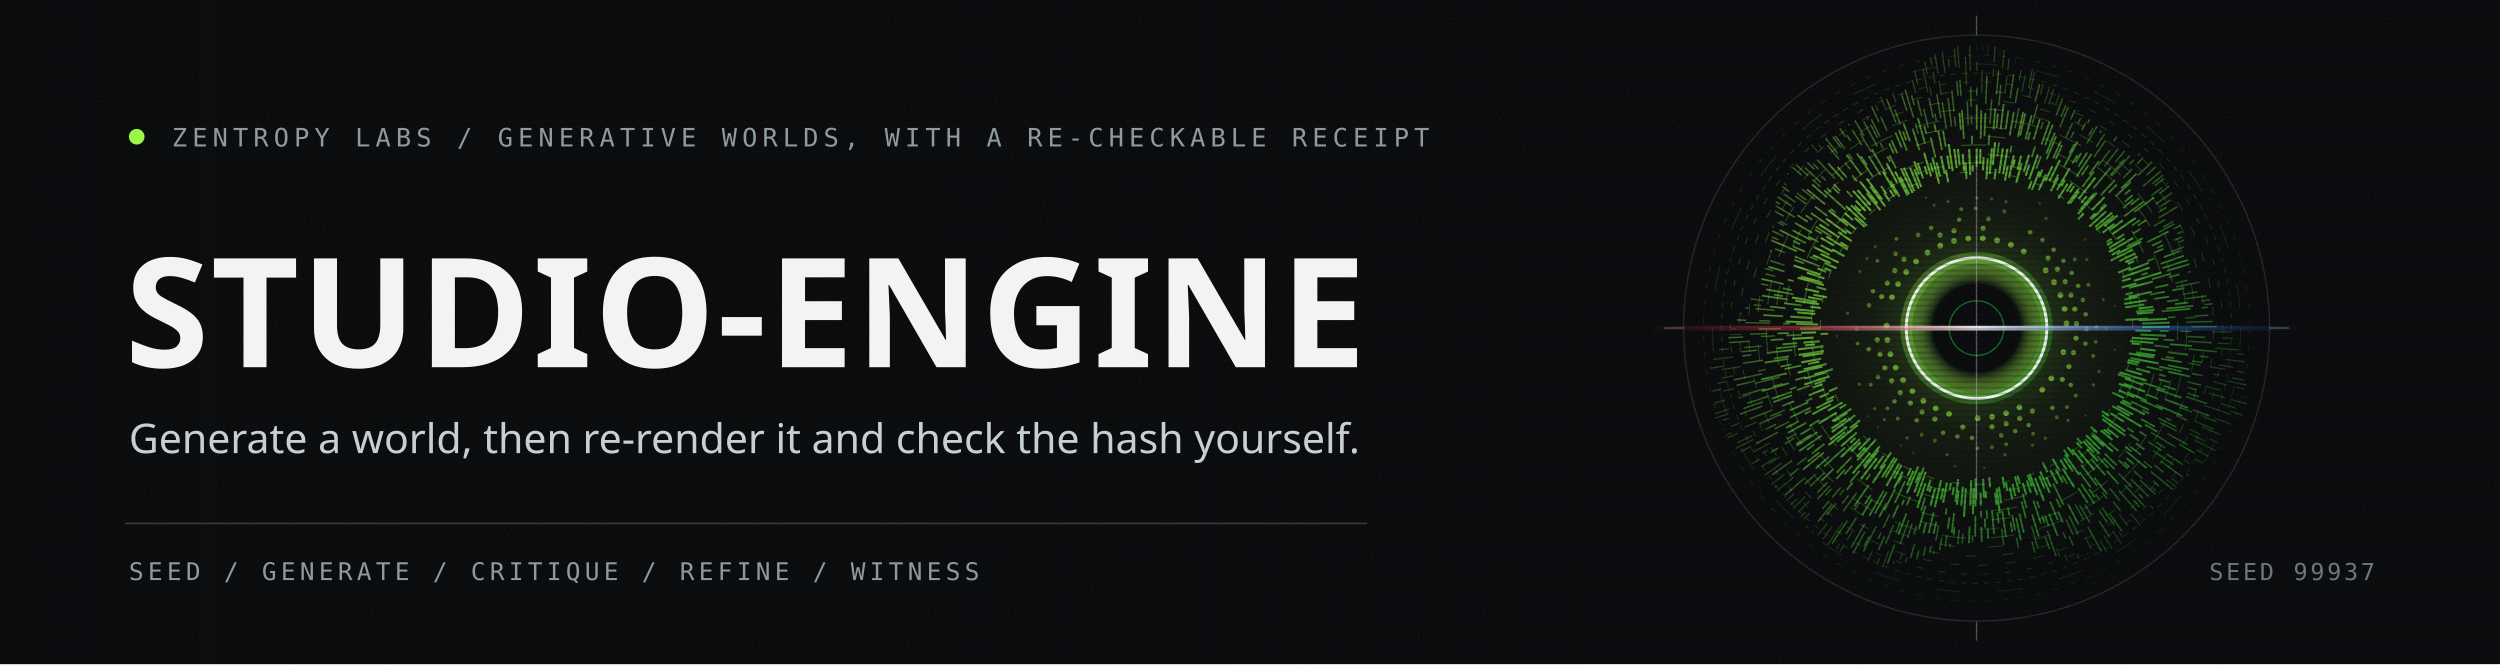
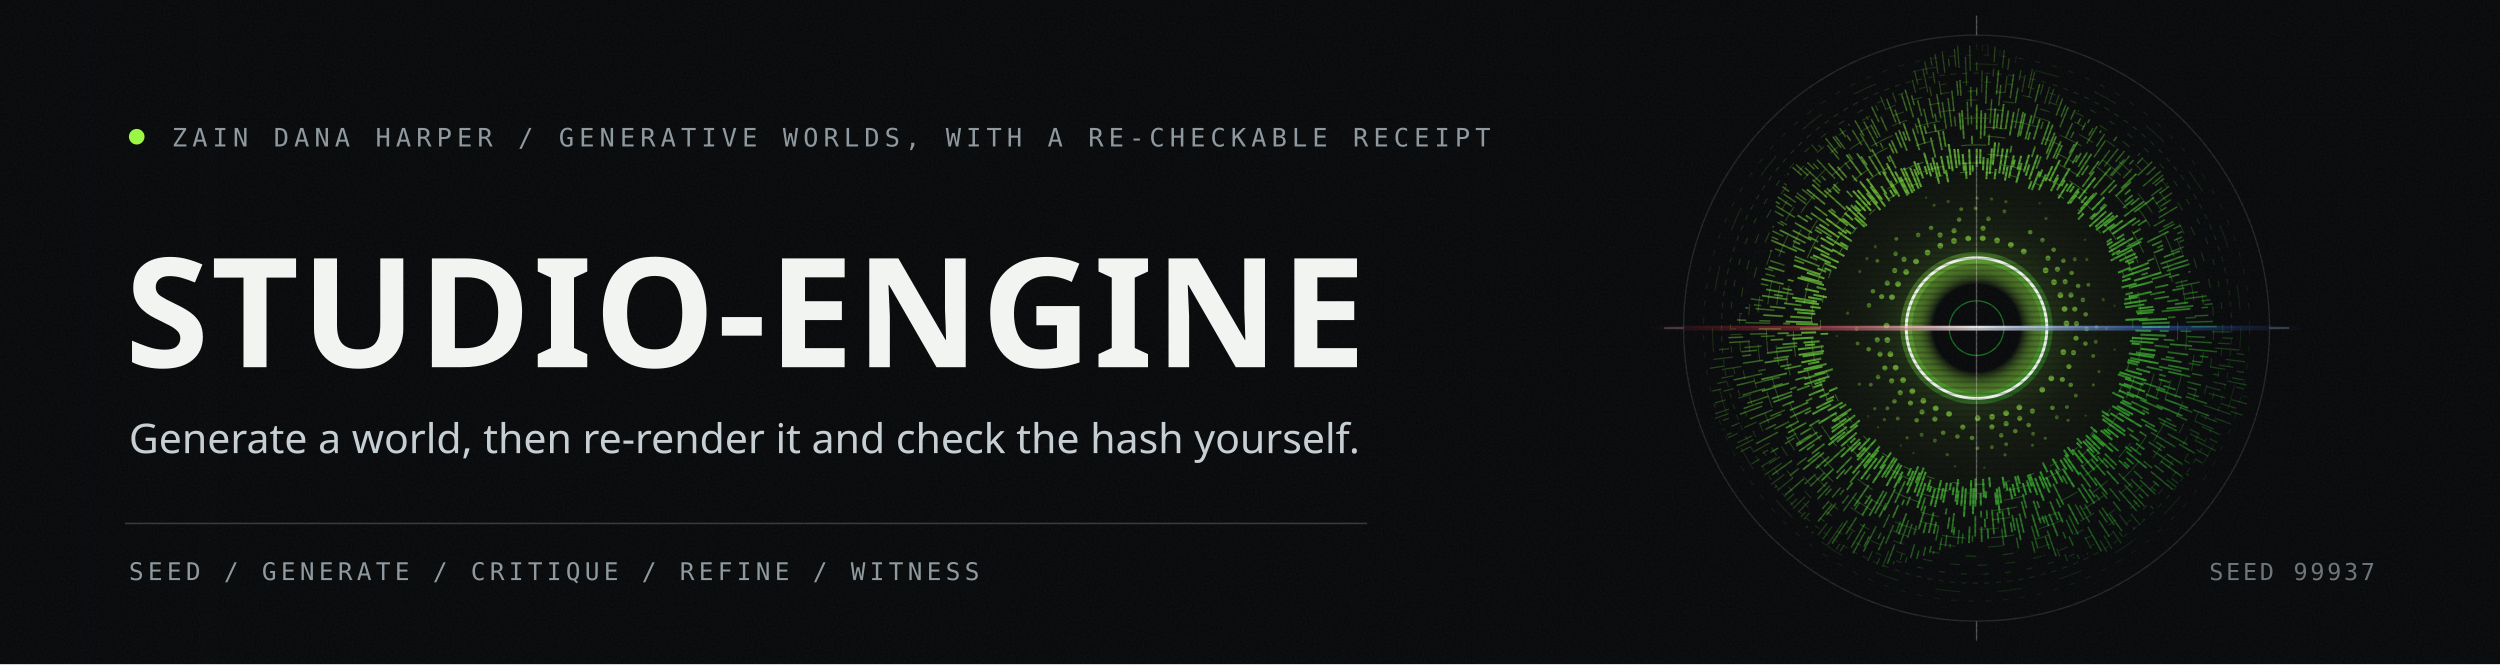
<svg xmlns="http://www.w3.org/2000/svg" viewBox="0 0 1280 340" width="1280" height="340" role="img" aria-label="studio-engine: Generate a world, then re-render it and check the hash yourself.">
  <defs>
    <radialGradient id="halo">
      <stop offset="0" stop-color="#9BF745" stop-opacity="0.34" />
      <stop offset="0.4" stop-color="#9BF745" stop-opacity="0.08" />
      <stop offset="1" stop-color="#07080A" stop-opacity="0" />
    </radialGradient>
    <radialGradient id="core">
      <stop offset="0" stop-color="#FFFFFF" />
      <stop offset="0.36" stop-color="#FFFFFF" stop-opacity="0.92" />
      <stop offset="0.74" stop-color="#9BF745" stop-opacity="0.6" />
      <stop offset="1" stop-color="#9BF745" stop-opacity="0" />
    </radialGradient>
    <radialGradient id="pupil">
      <stop offset="0" stop-color="#07080A" />
      <stop offset="0.62" stop-color="#07080A" />
      <stop offset="1" stop-color="#9BF745" stop-opacity="0.3" />
    </radialGradient>
    <linearGradient id="ray" x1="0" y1="0" x2="1" y2="1">
      <stop offset="0" stop-color="#9BF745" />
      <stop offset="1" stop-color="#22BF2F" />
    </linearGradient>
    <linearGradient id="flare" x1="0" y1="0" x2="1" y2="0">
      <stop offset="0" stop-color="#FF3B57" stop-opacity="0" />
      <stop offset="0.22" stop-color="#FF3B57" stop-opacity="0.42" />
      <stop offset="0.5" stop-color="#FFFFFF" stop-opacity="0.9" />
      <stop offset="0.78" stop-color="#3B7BFF" stop-opacity="0.42" />
      <stop offset="1" stop-color="#3B7BFF" stop-opacity="0" />
    </linearGradient>
    <linearGradient id="veil" x1="0" y1="0" x2="1" y2="0">
      <stop offset="0" stop-color="#07080A" stop-opacity="0.96" />
      <stop offset="0.4" stop-color="#07080A" stop-opacity="0.86" />
      <stop offset="0.64" stop-color="#07080A" stop-opacity="0" />
    </linearGradient>
    <pattern id="scan" width="4" height="3" patternUnits="userSpaceOnUse">
      <rect width="4" height="1" fill="#07080A" />
    </pattern>
    <filter id="grain" x="0" y="0" width="100%" height="100%">
      <feTurbulence type="fractalNoise" baseFrequency="0.9" numOctaves="3" seed="5366" result="n" />
      <feColorMatrix in="n" type="saturate" values="0" />
    </filter>
  </defs>
  <rect width="1280" height="340" fill="#07080A" />
  <g>
    <circle cx="1012" cy="168" r="80" fill="none" stroke="url(#ray)" stroke-width="0.55" stroke-dasharray="4.06 8.94" stroke-dashoffset="8.57" opacity="0.38" />
    <circle cx="1012" cy="168" r="84.6" fill="none" stroke="url(#ray)" stroke-width="0.55" stroke-dasharray="11.61 8.71" stroke-dashoffset="35.71" opacity="0.37" />
    <circle cx="1012" cy="168" r="89.2" fill="none" stroke="url(#ray)" stroke-width="0.55" stroke-dasharray="11.2 33.24" stroke-dashoffset="18.41" opacity="0.36" />
    <circle cx="1012" cy="168" r="93.8" fill="none" stroke="url(#ray)" stroke-width="0.55" stroke-dasharray="12.93 38.39" stroke-dashoffset="27.72" opacity="0.35" />
    <circle cx="1012" cy="168" r="98.4" fill="none" stroke="url(#ray)" stroke-width="0.55" stroke-dasharray="9.47 27.42" stroke-dashoffset="10.5" opacity="0.33" />
    <circle cx="1012" cy="168" r="103" fill="none" stroke="url(#ray)" stroke-width="0.55" stroke-dasharray="10.12 20.74" stroke-dashoffset="3.97" opacity="0.32" />
    <circle cx="1012" cy="168" r="107.6" fill="none" stroke="url(#ray)" stroke-width="0.55" stroke-dasharray="12.36 12.74" stroke-dashoffset="26.28" opacity="0.3" />
    <circle cx="1012" cy="168" r="112.2" fill="none" stroke="url(#ray)" stroke-width="0.55" stroke-dasharray="8.38 16.39" stroke-dashoffset="11.11" opacity="0.27" />
    <circle cx="1012" cy="168" r="116.8" fill="none" stroke="url(#ray)" stroke-width="0.55" stroke-dasharray="5.49 13.54" stroke-dashoffset="25.77" opacity="0.25" />
    <circle cx="1012" cy="168" r="121.4" fill="none" stroke="url(#ray)" stroke-width="0.55" stroke-dasharray="4.81 9.35" stroke-dashoffset="27.21" opacity="0.23" />
    <circle cx="1012" cy="168" r="126" fill="none" stroke="url(#ray)" stroke-width="0.55" stroke-dasharray="3.24 8.05" stroke-dashoffset="0.44" opacity="0.2" />
    <circle cx="1012" cy="168" r="130.6" fill="none" stroke="url(#ray)" stroke-width="0.55" stroke-dasharray="2.74 3.11" stroke-dashoffset="23.75" opacity="0.17" />
    <circle cx="1012" cy="168" r="135.2" fill="none" stroke="url(#ray)" stroke-width="0.55" stroke-dasharray="12.51 19.41" stroke-dashoffset="34.56" opacity="0.14" />
    <circle cx="1012" cy="168" r="139.8" fill="none" stroke="url(#ray)" stroke-width="0.55" stroke-dasharray="2.81 6.02" stroke-dashoffset="26.26" opacity="0.11" />
    <path d="M1149.92 189.01L1150.45 189.09M1148.03 202.6L1150.6 203.26M1143.28 219.18L1143.8 219.38M1135.82 229.24L1135.96 229.31M883.27 219.56L881.4 220.31M879.07 207L877.04 207.6M1012.11 25.3L1012.11 22.44M1015.07 26.15L1015.14 23.06M1017.72 28.31L1017.94 22.95M1023.91 28.37L1024.13 25.81M1031.89 31.92L1032.37 28.64" stroke="url(#ray)" stroke-width="0.5" opacity="0.13" />
    <path d="M1132.62 169.83L1141.9 169.97M1137.8 173.01L1143.24 173.23M1135.6 175.68L1141.58 176.05M1134.1 178.16L1146.65 179.2M1145.09 181.1L1148.83 181.47M1139.66 184.02L1149.49 185.25M1135.9 186.87L1143.36 188.01M1131.6 187.82L1139.47 189.12M1145.21 190.07L1148.94 190.69M1133.19 191.54L1136.2 192.13M1142.77 193.41L1148.58 194.53M1140.28 195.03L1150.35 197.15M1133.18 195.51L1139.75 197M1144.99 198.19L1149.02 199.1M1129.69 197.94L1136.94 199.78M1130.93 201.37L1139.34 203.73M1142.5 204.61L1150.43 206.84M1136.96 206.57L1144.93 209.03M1141.92 210.52L1148.07 212.54M1128.27 207.46L1142.2 212.19M1134.78 214.33L1142.22 217.14M1126.79 212.75L1135.18 216.02M1123.56 215.56L1133.48 219.79M1127.44 218.51L1136.77 222.59M1121.05 219.78L1126.14 222.19M1131.3 224.65L1135.28 226.53M1121.11 221.97L1128.73 225.74M1123.72 225.35L1134.41 230.83M1124.58 230.23L1130.69 233.61M1124.18 235.08L1127.48 237.06M1118.32 235.5L1121.14 237.29M1119.42 242.57L1120.63 243.41M1111.89 244.99L1115.28 247.6M1109.48 245.64L1113.96 249.21M1101.46 249.22L1103.85 251.4M1100.93 258.93L1102.44 260.49M1097.51 265.63L1097.9 266.09M1090.97 263.05L1095.85 268.93M1092.33 270.04L1093.06 270.95M1085.16 263.6L1089.28 268.99M1085.08 272.51L1086.52 274.58M1081.78 271.82L1086.07 278.2M1077.17 274.13L1081.36 280.95M1075.28 276.73L1078.63 282.48M1067.53 274.88L1070.62 280.84M1068.71 283.19L1068.97 283.72M1066.38 284.31L1066.5 284.56M1063.54 283.99L1064.54 286.24M1061.65 285.14L1061.85 285.63M1057.23 283.91L1058.54 287.26M1053.13 280.87L1054.65 285.03M1046.7 284.32L1046.81 284.67M976.42 285.2L975.51 288.2M973.91 283.59L972.92 286.61M969.79 287.35L969.24 288.94M967.15 281.92L963.87 290.24M962.36 285.65L960.88 289.16M958.65 282.17L956.31 287.18M948.29 272.26L945.77 276.38M944.25 278.86L942.14 282.32M941.89 278.51L940.18 281.2M943.56 267.58L935.74 278.94M938.01 269.61L933.26 276.13M935.44 267.96L930.8 274.02M928.3 272.27L927.75 272.95M925.5 269.41L924.84 270.2M926.45 262.69L923.6 265.84M924.29 262.27L921.92 264.82M926.36 256.47L920.66 262.35M924.2 254.38L918.17 260.32M920.23 255.28L916.69 258.64M918.57 252.77L914.65 256.33M918.17 244.47L909.96 251.16M909.69 248.82L908.58 249.7M913.6 242.89L906.9 248M912.32 237.1L903.49 243.22M911.31 233.87L905.62 237.59M909.23 234.19L901.9 238.92M900.89 235.1L896.87 237.52M905.29 230.44L902.33 232.17M906.08 226.8L897.59 231.51M896.22 228.66L891.03 231.38M897.79 224.99L888.66 229.55M897.03 223.13L889.59 226.7M889.71 221.88L884.76 224.06M899.5 216.09L893.11 218.82M886.46 221.66L884.11 222.67M890.73 216.57L886.37 218.32M885.16 214.15L882.18 215.24M884.97 211.83L878.18 214.17M885.28 209.48L878.16 211.81M896.72 201.82L889.96 203.81M883.56 204.73L878.12 206.29M887.54 198.99L882.39 200.27M881.25 199.17L876.74 200.25M884.1 195.29L879.3 196.31M887.61 192.38L881.38 193.6M891.62 187.61L881.57 189.25M883.08 187.41L875.46 188.55M887.36 182.8L877.2 184.01M885.24 178.58L880.13 179.01M891.67 171.21L885.86 171.36M888.84 168.41L886.37 168.42M891.92 160.65L890.42 160.56M914.78 94.9L913.38 93.85M913.83 89.83L913.66 89.7M915.81 89.33L915.13 88.78M930.42 77.37L927.48 74.11M932.76 76.1L931.17 74.25M947.06 64.44L946.33 63.28M956.53 61.36L955.56 59.5M961.56 56.77L960.24 53.86M965.68 56.36L962.85 49.54M970.77 52.4L969.01 47.45M980.8 47.46L979.11 40.92M981.94 43.22L980.21 36.07M987.01 47.16L984.57 35.36M988.92 49.17L988.02 44.55M986.75 38.01L985.48 31.47M990.71 42.79L989.71 36.86M989.16 33.67L988.42 29.31M993.9 48.66L992.82 41.55M992.24 37.73L990.73 27.78M995.78 37.37L994.42 26.47M998.06 34.15L997.65 30.16M1001.35 34.22L1000.61 25.01M1003.04 34.66L1002.29 23.51M1006.88 43.72L1006.28 29.1M1008.79 36.34L1008.47 23.39M1012.1 36.28L1012.1 31.84M1014.61 47.36L1014.86 36.02M1020.49 39.16L1020.76 35.11M1020.98 31.73L1021.5 23.82M1025.27 34.75L1026.18 25.55M1026.53 47.72L1027.6 38.84M1027.98 35.72L1028.7 29.74M1033.86 41.06L1034.75 35.89M1035.23 47.23L1036.91 38.49M1038.58 44.74L1040.58 35.44M1038.76 49.87L1041.77 36.61M1044.67 48.36L1046.1 43.14M1046.81 53L1049.41 44.41M1048.97 53.42L1051.54 45.46M1052.7 52.93L1054.34 48.3M1063.87 57.18L1064.21 56.45M1094.47 79.74L1095.7 78.42M1109.42 94.23L1109.94 93.84M1113.94 103.12L1114.03 103.07M1137.26 161.87L1137.39 161.86" stroke="url(#ray)" stroke-width="0.64" opacity="0.27" />
    <path d="M1121.96 167.29L1134.97 167.21M1116.35 169.58L1121.95 169.67M1119.65 172.29L1129.03 172.66M1120.3 174.73L1132.43 175.48M1120.55 178.68L1135.11 180.12M1126.28 182.34L1130.62 182.88M1122.43 184.82L1127.45 185.59M1120.54 185.99L1126.69 187M1122.22 191.22L1127.81 192.4M1119.89 195.45L1126.91 197.23M1119.97 198.29L1124.38 199.53M1119.93 201.31L1125.79 203.12M1119.08 203.05L1130.05 206.64M1122.86 209.83L1131.21 212.98M1115.88 208.5L1122.45 211.06M1114.24 212.73L1119.83 215.18M1108.96 214.04L1111.72 215.35M1105 214L1114.24 218.57M1105.84 216.17L1114.48 220.6M1109.8 222.06L1120.01 227.7M1115.71 227.45L1123.65 232.01M1101.34 221.43L1113.8 228.88M1103.92 226.36L1108.57 229.31M1100 226.23L1106.8 230.73M1109.41 232.46L1117.55 237.85M1102.39 230.75L1112.86 238.02M1106.29 236.14L1117.27 244.07M1103.11 238.23L1107.75 241.8M1097.66 236.23L1101.86 239.58M1101.23 241.42L1112.36 250.58M1102.27 246.19L1105.46 248.95M1092.61 241.19L1096.85 245.04M1095.7 245.76L1103.57 253.08M1091.09 245.37L1100.1 254.19M1084.72 242.36L1091.87 249.68M1095.07 252.94L1097.23 255.16M1087.8 248.38L1097.98 259.17M1092.27 256.02L1095.52 259.58M1084.89 251.23L1094.05 261.69M1080.13 250.01L1085.41 256.36M1081.93 256.82L1085.81 261.74M1076.22 251.92L1078.83 255.33M1072.93 253.06L1075.14 256.14M1080.26 263.29L1086.41 271.87M1076.23 259.85L1082.44 268.74M1074.65 261.22L1078.99 267.66M1074.7 266.57L1079.97 274.86M1067.4 258.21L1070.51 263.28M1064.77 258.66L1069.93 267.54M1062.47 258.2L1066.76 265.86M1068.97 269.81L1075.94 282.26M1059.23 263.93L1064.08 273.79M1057.88 266.13L1061.36 273.57M1059.39 274.64L1061.53 279.46M1056.24 272.38L1057.66 275.74M1048.21 271.71L1052.77 284.8M1047.21 274.84L1049.29 281.16M1040.18 269.33L1043.37 280.79M1040.34 277.18L1041.84 282.97M1032.43 275.3L1033.46 280.73M1024.86 270.64L1025.92 279.15M1009.93 274.16L1009.87 277.43M1004.97 273.1L1004.64 278.17M1003.08 271.25L1002.44 278.67M998.57 278.48L998.34 280.34M996.82 273.81L995.95 279.86M994.17 275.38L993.12 281.69M992.55 269.47L991.14 276.8M990.12 282.13L989.84 283.61M988.75 279.52L988.02 283.05M985.88 280.01L984.81 284.57M982.48 281.89L981.35 286.25M980.21 278.65L978.17 285.76M981.3 269.15L979.85 273.92M979 268.16L976.63 275.34M977.23 266.33L972.94 278.47M970.05 278.84L966.32 288.7M972.99 267.08L970.92 272.34M969.44 268.86L965.46 278.31M964.84 274.68L961.74 281.7M967.47 263.3L964.25 270.2M963.06 272.74L961.57 275.92M960.62 269.48L954.06 282.43M957.05 274.65L954.31 279.96M954.81 272.3L948.76 283.33M954.78 268.18L947.85 280.31M950.56 264.85L945.1 273.45M952.08 257.28L949.73 260.78M945.85 266.57L937.99 278.28M950.65 252.25L943.75 261.72M946.46 253.58L943.22 257.8M939.96 257.75L935.15 263.74M944.15 250.74L941.96 253.41M937.99 258.25L930.8 267.02M942.39 249.61L938.06 254.69M936.43 256.61L933.04 260.58M937.7 250.24L934.64 253.62M936.86 248.76L930.46 255.64M935.63 246.89L930.42 252.27M934.14 242.05L926.77 249.06M929.54 242.81L924.03 247.81M923.5 245.18L913.91 253.54M921 239.89L916.4 243.52M925.05 234.18L920.07 237.97M917.55 235.78L907.26 243.17M918.69 224.34L913.88 227.25M910.43 229.33L906.65 231.62M919.75 221.98L915.04 224.74M910.34 221.26L899.17 227.11M916.04 215.88L908.41 219.69M909.28 217.26L903.94 219.82M912.05 212.04L900.98 216.92M913.88 209.94L906.28 213.19M907.47 209.87L895.93 214.49M902.26 207.93L890.8 212.1M902.61 205.74L892.7 209.16M905.48 202.87L894.64 206.42M912.81 196.37L907.44 197.9M903.69 198.98L892.21 202.26M911.33 193.06L898.58 196.24M898.43 195.08L889.14 197.3M902.19 191.43L887.65 194.53M904.04 189.16L900.23 189.9M902.75 184.45L892.34 186.01M896.55 181.71L892.03 182.25M899.56 179.33L891.56 180.13M901.94 177.19L893.16 177.92M895.93 174.73L885.33 175.35M908.77 171.96L901.56 172.23M892.47 172.58L884.94 172.87M904.79 170.86L895.94 171.09M906.42 165.49L893.48 165.18M906.41 164.39L900.68 164.2M894.07 163.97L889.32 163.81M908.53 158.88L898.85 158.03M895.12 157.7L893.61 157.57M901.69 156.49L897.98 156.1M902.82 153.88L896.39 153.05M905.41 146.09L901.52 145.29M908.9 141.54L904.05 140.29M907.84 138.63L903.73 137.47M913.63 135.85L906.32 133.46M906.21 131.74L905.92 131.64M906.88 128.57L906.28 128.34M913.96 129.41L908.78 127.37M910.43 122.74L907.16 121.28M913.14 120.95L907.5 118.26M908.14 116.24L907.55 115.94M913.34 115.5L910.13 113.8M914.89 115.12L911.58 113.32M913.23 110.74L908.73 108.12M919.05 111.31L909.25 105.34M911.25 104.51L909.17 103.2M917.58 105.71L910.19 100.84M919.38 103.58L913.19 99.28M924.66 104.36L919.18 100.36M916.03 98.07L912.56 95.55M924.95 102.55L919.93 98.77M929.27 102.13L922.68 96.88M922.46 89.75L917.8 85.67M931.98 95.57L927.97 91.94M925.78 89.95L919.51 84.28M932.39 93.57L924.14 85.86M934.74 92.34L932.52 90.16M928.91 86.63L925.36 83.16M931.09 86.57L928.4 83.86M939.55 91.49L930.27 81.69M941.7 81.7L935.7 74.35M947.33 86.65L944.62 83.24M941.02 78.71L934.7 70.76M942.7 75.67L938.39 69.94M948.66 81.8L946.42 78.76M944.62 76.31L939.66 69.56M944.98 70.12L941.94 65.68M947.52 72.13L945.51 69.13M953.21 74.26L948.39 66.58M958.06 77.83L952.37 68.32M954.43 69.74L949.72 61.7M961.23 75.04L954.25 62.28M964.17 76.05L962.66 73.15M961.36 70.65L957.84 63.88M962.61 70.02L958.08 61.02M962.01 62.44L958.26 54.52M966.16 66.92L962.91 59.74M970.7 62.71L965.97 50.65M973 63.75L970.16 56.15M976.35 56.83L973.52 48M982.18 68.43L980.63 63.26M979.7 60.16L975.43 45.88M980.11 53.86L978.7 48.8M983.91 59.45L981.8 51.31M987.26 65.31L984.94 55.68M989.79 60.58L987.65 50.25M991.39 61.92L990.68 58.23M993.74 60.56L991.61 48.06M996.52 65.91L994.45 52.31M999.19 64.86L997.37 50.19M1001.24 64.65L1000.72 59.64M1000.45 57.06L999.33 46.32M1002.53 49.03L1001.92 41.45M1004.02 49.15L1003.47 40.96M1007.72 64.16L1007.23 52.14M1009.45 63.7L1009.34 59.11M1009.24 54.86L1008.99 44.49M1012.09 49L1012.09 44.82M1016.71 53.08L1017.3 38.72M1018.9 63.3L1019.73 50.77M1022.2 48.5L1023.27 35.9M1023.35 54.05L1024.4 43.5M1029.21 50.25L1031.01 37.93M1031.85 52.77L1033.21 44.87M1031.68 65.68L1033.65 55.43M1041.94 52.25L1044.33 43.01M1040.56 63.42L1043.31 53.35M1044.91 65.99L1046.06 62.43M1052.79 59.1L1056.02 50.46M1055.26 59.87L1057.68 53.83M1054.67 65.14L1059.01 54.67M1060.18 61.16L1062.4 56.25M1057.64 70.49L1061.16 62.97M1060.27 70.59L1061.82 67.45M1063.83 63.39L1065.31 60.42M1065.92 66.69L1067.95 62.87M1068.89 62.97L1069.93 61.05M1069.42 69.41L1071.62 65.64M1068.44 73.46L1073.68 64.69M1075.01 68.07L1075.83 66.77M1073.3 75.06L1077.56 68.61M1072.14 80.46L1078.02 71.91M1082.2 72.2L1083.79 70.03M1074.25 84.91L1080.21 76.96M1077.43 85.13L1084.5 76.18M1083.17 82.8L1087.73 77.34M1080.31 89.89L1087.56 81.61M1081.07 90.24L1090.43 79.71M1090.25 84.25L1092.41 81.94M1087.1 91.13L1091.62 86.5M1094.27 83.78L1097.25 80.74M1094.47 89.85L1101.88 82.82M1099.06 89.59L1103.68 85.43M1097.26 95.33L1106.37 87.57M1102.05 94.14L1107.52 89.66M1103.36 95.05L1107.97 91.36M1101.5 100.23L1107 96.06M1105.62 99.04L1110.64 95.35M1103.76 104.44L1112.03 98.71M1106.1 105.8L1111.41 102.29M1105.23 108.67L1109.22 106.13M1105.17 111.64L1114.81 105.81M1102.72 115.79L1108.48 112.47M1107.57 116.24L1112.67 113.48M1105.31 118.89L1113.38 114.64M1112.75 117.28L1116.48 115.4M1114.78 119.68L1117.22 118.54M1113.03 123.14L1117.22 121.29M1115.78 123.93L1118.28 122.86M1111.49 128.96L1118.07 126.38M1121.1 137.49L1121.25 137.45M1120.4 139.33L1121.72 138.98M1113.77 144.97L1119.97 143.57M1114.09 146.92L1126.3 144.4M1117.7 150.68L1125.21 149.45M1118.92 153.01L1129.82 151.48M1127.21 154.06L1131.71 153.52M1128.81 155.97L1132.94 155.54M1127.23 157.59L1130.5 157.3M1123.67 161.81L1130.64 161.42M1118.88 162.77L1124.38 162.5M1119.34 164.99L1133.01 164.6" stroke="url(#ray)" stroke-width="0.78" opacity="0.41" />
    <path d="M1105.78 169.42L1110.37 169.49M1107.76 173.95L1113.22 174.29M1111.05 176.24L1122.3 177.17M1103.17 176.97L1110.53 177.7M1109.84 180.28L1120.34 181.59M1108.94 182.77L1113.17 183.41M1106.42 183.65L1116.98 185.39M1110 187.04L1120.91 189.16M1105.45 187.69L1116.91 190.11M1099.05 187.76L1107.24 189.62M1110.14 190.28L1121.43 192.84M1105.53 191.79L1108.88 192.64M1105.26 194.16L1110.92 195.75M1107.73 197.55L1113.93 199.46M1097.43 195.96L1108.71 199.65M1103.83 199.17L1116.94 203.62M1108.4 204.38L1120.25 208.85M1098.62 201.77L1105.16 204.32M1104.13 207.28L1117.41 212.94M1095.82 204.68L1107.2 209.65M1091.21 205.61L1100.14 209.85M1097.02 210.05L1100.35 211.7M1096.28 214.59L1103.33 218.48M1098.29 217.47L1104.5 221.03M1095.48 221L1098.77 223.09M1089.16 219.06L1092.33 221.16M1090.28 222.34L1095.21 225.76M1093.57 226.95L1097.98 230.14M1090.64 228.62L1096.26 232.94M1087.99 228.53L1091.48 231.3M1088.72 231.13L1099.06 239.64M1079.85 226.77L1084.68 230.95M1088.68 234.41L1092.47 237.7M1087.57 236.62L1090.25 239.04M1084.84 235.67L1089.42 239.92M1077.66 232.24L1083.75 238.2M1076.91 234.38L1082.72 240.31M1073.94 233.68L1079.45 239.52M1078.68 241.11L1084.71 247.73M1070.92 235.27L1077.99 243.36M1072.32 244.61L1078.99 253.09M1065.56 238L1073.73 248.68M1064.73 241.62L1070.49 249.64M1069.63 250.41L1072.58 254.63M1065.67 247.85L1072.36 257.8M1063.99 249.74L1068.92 257.48M1055.85 243.35L1058.4 247.73M1058.8 258.08L1064.18 268.45M1051.21 247.64L1056.58 258.55M1052.81 255.29L1054.93 259.83M1053.75 261.95L1056.22 267.52M1049.63 256.79L1053.65 266.28M1049.09 263.04L1053.56 274.49M1046.97 263.95L1048.92 269.3M1042.93 256.61L1044.12 260M1045.54 264.07L1046.9 267.97M1041.11 256.35L1044.95 268.01M1040.45 263.38L1043.85 274.75M1035.58 252.78L1037.62 260.13M1035.03 256.73L1037.28 265.39M1033.92 262.94L1036.19 272.78M1032.28 265.13L1034.67 276.59M1030.22 263.69L1031.71 271.53M1028.07 259.84L1028.78 263.89M1029.37 267.28L1030.28 272.47M1025.13 261.38L1027.04 274.96M1022.67 262.38L1023.3 267.94M1019.88 260.92L1020.95 273.54M1017.15 261.08L1017.4 265.62M1017.67 270.48L1017.97 275.8M1016.22 265.54L1016.42 270.16M1014.27 261.5L1014.35 264.99M1014.47 269.71L1014.65 277.46M1011.38 264.02L1011.31 274.71M1008.42 269.58L1008.12 278.07M1000.68 269.87L1000.22 274.01M1000.49 262.7L999.27 272.74M998.12 264.74L997.26 270.76M996.67 260.34L996.16 263.4M991.33 267.15L990.04 273.33M989.99 262.37L987.52 272.96M986.18 267.63L984.76 273.09M985.87 258.95L982.42 270.98M985.66 254.78L983.56 261.7M976.08 262.91L972 273.68M978.01 254.32L976.25 258.81M974.95 255.81L973.74 258.68M972.01 258.48L969.06 265.15M975.42 246.29L970.19 257.48M970.31 250.34L964.72 261.38M965.76 257.73L962.12 264.81M966 251.89L959.97 262.88M964.44 251.27L957.07 264.16M958.57 255.42L953.44 263.81M957.81 253.42L954.83 258.11M956.77 248.36L949.34 259.17M957.58 242.74L955.46 245.64M948.55 247.04L945.54 250.8M952.16 240.98L947.17 247.05M948.29 238.51L944.34 242.89M944.66 240.37L940.24 245.13M948.06 234.04L940.33 242.04M938.64 240.17L932.6 246.12M944.75 229.01L933.94 238.82M936.52 233.82L929.64 239.83M933.89 231.66L923.13 240.43M931.67 231.46L925.51 236.32M934.15 227.25L927.68 232.18M928.92 227.62L925.17 230.32M932.8 222.9L921.12 230.99M930.57 221.27L919.8 228.31M927.39 222.5L919.68 227.46M927.08 219.28L921.77 222.49M931.6 215.05L926.35 218.12M924.85 216.38L915.52 221.56M920.89 215.74L914.4 219.13M927.36 210.23L924.06 211.88M927.04 208.74L916.42 213.83M925.83 205.97L916.38 210.13M927.89 203.95L924.61 205.36M918.55 205.43L912.53 207.84M917.57 202.36L907.98 205.85M926.55 197.48L920.11 199.7M917.57 200.58L907.09 204.2M919.77 198.19L916.5 199.26M916.01 196.16L902.09 200.25M924.49 193.03L919.22 194.53M914.91 191.15L901.77 194.28M922.32 187.13L913.68 188.98M917.23 186.57L911.52 187.69M915.54 183.71L903.47 185.68M915.95 182.46L908.2 183.63M917.64 179.21L904.63 180.75M920.07 177.26L909.79 178.29M920.2 175.67L912.62 176.3M913.07 173.74L906.58 174.11M922.63 171.43L914.63 171.73M915.84 170.56L910.04 170.72M911.84 168.34L900.5 168.37M916.43 165.73L912.99 165.64M912.96 161.94L902.83 161.32M914.07 157.78L906.17 156.96M922.43 156.42L913.42 155.25M915.37 153.36L902.1 151.35M912.77 151.57L908.26 150.82M918.31 150.73L904.24 148.14M917.33 148.54L912.66 147.58M913.22 145.41L901.87 142.81M918.3 143.95L915.3 143.18M913.62 139L905.51 136.61M923.68 134.87L918.69 133M931.59 136.35L918.93 131.36M930.48 133.11L926.77 131.52M920.04 128.64L906.89 123.01M924.03 128.8L918.04 126.13M921.63 124.99L918 123.26M924.5 124.39L911.18 117.75M927.4 122.99L917.84 117.9M930.99 123.88L925.84 121.08M927.84 119.21L919.01 114.09M932.72 119.65L929.25 117.53M937.76 121.21L929.73 116.16M925.56 113.53L920.35 110.24M927.78 112.44L924.56 110.32M936.54 115.52L927.19 109.02M935.6 110.56L929.12 105.69M939.84 108.98L937.38 106.97M934.45 104.58L925.13 96.95M935.43 101.08L927.85 94.46M945.02 107.37L934.06 97.46M937.61 98.46L935.33 96.33M941.64 99.1L938.34 95.86M942.15 97.71L938.78 94.31M948.4 100.84L945.52 97.8M943.87 92.32L936.06 83.64M945.56 90.94L940.78 85.4M950.8 92.87L948.27 89.77M953.14 89.59L945.35 79.2M958.93 90.49L950.71 78.48M955.97 84.69L952.87 80.09M962.89 89.69L956.8 79.98M965.71 89L958.36 76.45M967.74 82.91L966.32 80.17M970.76 86.19L967.41 79.54M969.66 78.59L967.22 73.45M971.41 78.5L968.39 71.84M973.68 75.63L970.47 67.91M976.35 77.11L972.23 66.6M976.03 71.83L974.36 67.37M977.86 72.29L974.56 63.02M982.78 76.89L979.24 65.84M985.58 73.44L981.94 60.4M986.22 68.37L985.22 64.51M990.96 80.69L988.49 70.4M991.22 67.51L990.37 63.4M994.3 76.86L992.38 67.03M996.22 75.17L994.84 67.08M1003.93 66.61L1003.22 57.7M1005.49 71.01L1004.51 56.42M1009.7 73.63L1009.6 69.5M1012.08 66.44L1012.09 53.59M1014.1 71L1014.42 56.5M1016.03 69.74L1016.52 57.78M1018.17 74.34L1018.53 68.93M1020.68 66.32L1021.61 55.42M1022.22 65.4L1022.93 58.24M1022.6 80.21L1023.48 72.95M1024.32 66L1025.87 53.21M1026.89 66.16L1028.29 56.55M1028.98 69.42L1031.07 57.26M1029.27 78.17L1029.95 74.67M1033.11 70.11L1035.87 57.31M1034.26 69.72L1036.92 58.02M1037 71.33L1040.19 59.01M1038.31 71.66L1039.39 67.72M1041.23 71.43L1044.4 60.96M1040.28 80.35L1042.02 74.97M1045.26 73.96L1049.38 62.32M1042.57 86.36L1044.93 80.07M1047.1 74.29L1051.05 63.73M1047.69 78.78L1052.03 67.94M1047.81 81.68L1052.77 69.71M1051.19 81.09L1055.19 72.23M1052.49 81.49L1055.8 74.43M1059.52 78.7L1062.15 73.77M1056.8 85.29L1063.78 72.4M1061.12 83.67L1063.56 79.47M1062.68 83.11L1065.54 78.32M1064.11 85.35L1068.7 78.07M1063.04 90.61L1070.88 78.73M1065.81 89.68L1069.25 84.68M1069.66 89.32L1074.63 82.53M1066.17 95.7L1072.21 87.64M1071.71 96.52L1080.7 85.76M1075.61 99.92L1082.78 92.25M1079.64 98.76L1083.76 94.54M1075.31 106.88L1077.76 104.51M1086.03 96.53L1093.87 88.96M1083.31 100.42L1091.11 93.03M1087.86 99.68L1090.78 97.05M1087.9 103.31L1091.91 99.9M1087.07 106.42L1092.38 102.07M1090.97 104.94L1095.31 101.48M1087.59 110.76L1097.63 103.15M1092.65 108.6L1102.86 101.08M1091.6 115.39L1095.65 112.71M1094.65 115.4L1098.91 112.69M1092.14 119.52L1096.02 117.18M1088.72 126.45L1097.15 121.88M1099.44 123.98L1110.38 118.47M1101.84 125.77L1106.94 123.37M1104.57 126.9L1107.54 125.59M1102.61 129.52L1107.67 127.37M1099.49 133.67L1102.93 132.32M1107.87 131.68L1116.1 128.56M1106.2 135.1L1118.11 130.93M1096.41 140.77L1099.66 139.72M1107.17 137.3L1120.32 133.06M1109.37 138.71L1121.06 135.2M1101.73 142.91L1111.29 140.24M1110.43 141.96L1115.83 140.54M1103.38 147.32L1110.18 145.78M1100.9 150.85L1108.39 149.4M1112.25 148.66L1118.42 147.47M1102.98 153.09L1110.61 151.84M1109.63 154.31L1115.38 153.51M1113.53 155.72L1120.38 154.89M1109.15 157.99L1122.98 156.57M1106.73 159.44L1121.45 158.11M1110.03 162.56L1113.81 162.36" stroke="url(#ray)" stroke-width="0.92" opacity="0.55" />
    <path d="M1096.86 167.45L1110.81 167.36M1093.28 169.23L1101.39 169.36M1095.92 171.34L1109 171.86M1091.53 172.94L1105.08 173.78M1090.42 174.52L1102.55 175.53M1091.48 175.82L1095.55 176.22M1096.14 178.56L1103.71 179.51M1093.6 180.43L1103.42 181.93M1089.93 180.91L1102.87 183.06M1090.71 183.29L1105.19 186.11M1089.44 184.32L1095.51 185.6M1089.14 185.51L1094.68 186.77M1093.76 188.8L1100.89 190.61M1088.18 189.37L1096.67 191.75M1085.16 190.58L1099.04 194.86M1084.37 191.69L1091.14 193.9M1088.03 193.8L1097.49 197.01M1087.3 196.41L1098.25 200.55M1084.94 196.44L1090.93 198.77M1089.07 200.86L1099.16 205.16M1084.8 199.85L1092.73 203.32M1081.49 200.99L1087.45 203.82M1086.52 204.86L1091.3 207.22M1085.62 205.79L1098.08 212.19M1083.89 207.74L1092.05 212.25M1081.47 207.82L1090.32 212.9M1084.9 211.6L1096.52 218.54M1080.57 211.53L1087.39 215.86M1076.15 210.45L1079.94 212.96M1076.21 212.57L1088.12 220.84M1076.45 214.57L1088.12 223.01M1078.9 219.56L1084.59 223.95M1077.03 219.79L1080.6 222.64M1075.56 220.3L1081.54 225.22M1070.44 218.62L1073.65 221.4M1071.63 222.14L1081.78 231.35M1071.04 222.85L1077.2 228.57M1067.99 222.78L1075.3 229.93M1067.7 224.96L1074.95 232.37M1066.5 225.79L1072.19 231.82M1063.45 224.41L1065.94 227.15M1068.5 229.95L1074.12 236.12M1063.3 226.57L1065.73 229.36M1063.98 230.57L1072.43 240.74M1060.93 230.14L1066.48 237.19M1058.59 228.88L1061.73 232.98M1056.68 230.37L1059.13 233.79M1057.34 232.85L1064.57 243.17M1056.61 234.38L1061.31 241.37M1054.87 235.4L1058.16 240.57M1056.25 240.06L1062.03 249.47M1050.89 234.82L1054.32 240.71M1052.43 240.26L1056.19 246.98M1049.81 240.78L1053.35 247.59M1045.89 236.84L1048.32 241.78M1047.67 244.29L1050.06 249.4M1044.61 241.38L1049.48 252.34M1044.05 243.62L1046.79 250.09M1041.96 244.79L1046.48 256.37M1039.22 242.69L1043.13 253.42M1038.21 243.09L1040.33 249.16M1037.69 245.96L1039.81 252.4M1035.67 247.34L1037.47 253.37M1032.98 243.44L1034.18 247.76M1031.69 243.84L1033.84 252.15M1030.42 247.78L1031.85 254M1029.04 249.6L1030.3 255.65M1027.02 246.9L1027.81 251.04M1025.32 244.11L1026.35 250.03M1023.42 249.18L1024.61 257.67M1022.28 250.09L1023.87 262.73M1021.5 252.08L1022.25 258.7M1018.48 244.32L1018.91 249.48M1016.62 251.51L1016.82 255.11M1015.34 245.19L1015.75 254.68M1014.04 252.31L1014.2 258.87M1011.51 245.02L1011.41 259.35M1010.41 249.9L1010.15 263.23M1009.26 245.84L1008.79 258.99M1006.52 250.04L1005.54 264.68M1005 249.06L1004.13 259.03M1002.76 251.18L1001.94 258.56M1002.6 245.32L1001.2 256.8M1000.32 249.39L999.74 253.47M998.84 247.24L998.23 250.94M996.83 247.1L994.87 257.35M994.92 249.92L993.67 255.93M993.85 245.81L990.63 259.64M990.71 250.12L988.43 258.93M988.77 248.87L987.87 251.99M988.46 245.56L986.74 251.2M985.83 247.42L981.68 260.02M985.99 241.56L981.52 254.18M984.96 239.44L980.14 252.19M982.89 241.93L980.78 247.29M982.11 238.84L976.33 252.55M979.69 241.09L976.41 248.53M978.5 239.7L976.62 243.71M973.71 243.62L971.84 247.32M974.15 241.46L969.79 249.92M973.61 238.02L969.79 244.97M972.45 237.24L965.85 248.79M971.22 234.73L965.28 244.45M970.06 234.11L963.53 244.4M965.29 237.59L958.81 247.25M968.29 231.59L962.58 239.9M964.35 233.44L959.36 240.29M961.02 234.56L952.79 245.31M961.84 230.49L954.48 239.66M962.46 228.41L954.1 238.6M957.55 231.85L948.57 242.37M960.5 225L950.94 235.58M955.17 229.08L950.72 233.86M957.47 224.33L951.69 230.3M952.63 226.41L947.72 231.25M952.23 224.84L942.53 234.07M949.95 224.3L947.35 226.66M950.62 221.52L942.62 228.5M951.15 217.6L940.51 226.27M952.24 215.21L947.23 219.16M944.72 221.14L936.16 227.91M945.58 218.56L937 225.09M949.83 212.62L937.89 221.19M945.33 214.22L937.69 219.51M945.73 211.35L938.9 215.82M947.79 209.36L938.05 215.63M940.4 211.23L931.12 216.84M945.25 207.06L941.87 209.04M943.41 206.08L935.79 210.31M937.44 207.06L927.98 212.02M938.64 204.61L929.95 208.94M939.06 202.97L935.06 204.9M936.48 201.28L931.64 203.41M940.8 198.44L936.48 200.28M933.96 199.26L926.11 202.4M933.03 196.73L928.43 198.41M934.55 194.72L929.01 196.63M936.77 192.63L923.79 196.87M934.64 190.7L923.86 193.86M938.41 189.04L928.97 191.75M933.12 187.64L920.43 190.8M935.21 186.31L923.5 189.1M931.5 185.17L925.75 186.4M932.49 183.58L922.27 185.59M933.53 180.78L922.94 182.51M933.92 179.75L920.9 181.71M933.7 177.3L920.54 178.86M929.28 176.33L924.16 176.85M931.65 174.71L923.41 175.4M928.53 172.84L917.66 173.47M936.03 170.91L932.11 171.06M929.86 170.19L922.19 170.39M932.2 168.27L921.62 168.3M930.83 166.07L919.57 165.8M928.13 165.14L914.27 164.66M927.71 162.84L916.6 162.16M929.44 160.73L920.11 159.9M929.13 159.35L918.65 158.26M932.17 157.68L926.83 156.99M931.34 155.78L919.16 153.94M930.26 154.47L917.59 152.37M932.98 153.44L925.77 152.11M935.35 152.25L928.41 150.82M931.31 149.55L924.13 147.91M935.02 148.24L930.08 146.97M933.83 145.96L920.33 142.15M932.96 144.7L921.99 141.47M934.12 142.55L925.09 139.6M931.93 140.55L918.3 135.88M935 139.12L930.56 137.45M937.48 138.66L934.14 137.35M940.31 137.32L934.44 134.8M937.34 134.73L928.26 130.68M941.4 134.39L932.12 129.98M936.7 130.47L928.64 126.45M938.38 128.83L932.23 125.55M944.33 131.15L938.08 127.75M938.73 125.52L932.24 121.76M946.01 127.75L935.15 121.13M946.36 126.63L942.29 124.07M941.63 121.58L931.49 114.89M948.11 123.56L941.17 118.74M945.48 119.53L935.02 111.91M947.8 119.73L944.96 117.59M946.05 115.49L936.22 107.67M950.06 117.35L943.28 111.8M948.72 112.69L944.45 108.97M954.74 116.18L949.52 111.45M955.88 115.53L945.1 105.46M955.16 112.34L947.68 105.01M952.5 108.11L949.54 105.14M955.19 108.01L950.14 102.68M957.97 107.97L948.74 97.72M957.76 105.09L951.07 97.33M962.77 107.57L955.73 98.93M961.29 104.21L952.24 92.83M965.32 105.81L957.59 95.51M963.7 102.28L955.76 91.46M967.5 103.01L964.64 98.84M965.91 99.48L963.13 95.33M969.76 100.64L967.63 97.25M971.1 99.62L964.05 87.85M972.53 100.64L967.87 92.68M971.36 93.59L965.93 83.65M976.69 100.12L970.28 87.8M977.46 99.48L972.95 90.54M979.23 98.8L973.27 86.21M980.19 97.84L974.78 85.92M982.43 96.72L977.97 85.99M983.68 95.79L980.08 86.63M982.58 89.36L980.06 82.61M984.66 91.33L981.85 83.47M986.75 89.27L985.41 85.07M988.75 90.37L985.1 78.18M989.67 88.08L988.39 83.49M992.87 94.07L989.4 80.67M993.28 90.31L991.57 83.2M995.65 88.95L993.79 79.94M997.5 93.36L996.27 87.01M998.15 86.53L996.99 79.71M999.82 87.71L997.71 73.76M1001.82 86.05L1000.6 76.23M1003.33 84.69L1002.45 76.26M1005.61 87.7L1004.9 78.83M1006.86 91.53L1006.31 83.24M1008.77 89.67L1008.23 76.39M1010.05 87.88L1009.96 84.42M1012.06 85.41L1012.07 76.1M1013.83 83.75L1013.99 76.31M1015.31 87.25L1015.59 80.41M1017.03 91.72L1017.74 80.97M1018.73 89.14L1019.86 75.92M1020.31 84.54L1021.48 72.84M1021.21 91.74L1021.85 86.48M1023.58 88.78L1025.45 75.96M1025.57 89.21L1027.82 76.17M1026.54 92.41L1027.9 85.3M1028.58 91.07L1031.07 79.56M1030.72 85.37L1031.56 81.66M1032.98 86.86L1034.82 79.75M1032.3 93.68L1035.08 83.49M1036.21 88.02L1038.87 79.23M1037.18 89.96L1039.06 84.14M1038.94 91.83L1043.41 79.19M1038.66 96.81L1040.18 92.76M1040.31 97.24L1044.13 87.69M1043.99 90.88L1045.69 86.78M1043.88 97.31L1047.49 89.31M1047.24 92.71L1050.84 85.01M1049.27 92.78L1054.68 81.87M1051.37 94.02L1053.79 89.47M1050.02 97.81L1053.78 90.85M1053.14 97.37L1059.67 86.16M1055.43 95.26L1057.25 92.2M1053.83 101.66L1058.66 93.99M1058.15 98.04L1060.98 93.74M1059.77 98.48L1061.95 95.29M1058.64 104.35L1064.43 96.45M1059.86 104.12L1064.48 97.95M1064.34 101.7L1072.89 90.87M1065.56 103.88L1068.38 100.51M1065.34 107.01L1072.29 99.06M1063.92 109.55L1073.54 98.72M1064.01 112.34L1066.8 109.35M1071 107.61L1077.49 100.96M1070.03 111.98L1072.85 109.25M1070.72 112.36L1078.57 104.91M1069.74 116L1078.42 108.18M1072.84 116.15L1081.51 108.76M1073.14 117.85L1082.27 110.37M1077.41 115.76L1084.25 110.31M1076.57 119.11L1082.62 114.52M1080.06 117.87L1086.85 112.87M1081.55 119.83L1093.54 111.52M1078.6 123.98L1081.11 122.32M1078.8 125.49L1081.61 123.7M1083.86 122.27L1087.53 119.93M1079.77 127.01L1087.8 122.15M1079.69 129.04L1092.18 121.86M1081.23 130.51L1085.46 128.22M1083.71 130.26L1096.35 123.6M1080.68 133.42L1091.76 127.84M1085.13 133.62L1093.48 129.7M1088.07 134.23L1094.4 131.42M1089.45 135.11L1092.62 133.76M1084.42 139.58L1090.56 137.17M1089.78 138.53L1100.13 134.61M1086.55 141.96L1100.55 137.07M1086.47 143.98L1090.91 142.55M1092.6 143.76L1106.67 139.52M1086.2 147.25L1093.95 145.08M1089.92 147.39L1102.24 144.13M1088.24 150.75L1092.03 149.89M1089.87 151.92L1101.61 149.5M1087.71 153.39L1094.49 152.08M1087.53 155.62L1099.15 153.72M1088.09 157.33L1097.92 155.96M1094.82 157.98L1102.51 157.05M1093.6 159.59L1103.07 158.62M1094.11 160.58L1102.42 159.83M1088.24 163.77L1099.67 163.14M1095.02 163.94L1109.54 163.23M1096.69 165.62L1110.94 165.22" stroke="url(#ray)" stroke-width="1.06" opacity="0.69" />
    <g fill="#9BF745">
      <circle cx="1056.43" cy="180.3" r="1.49" opacity="0.57" />
      <circle cx="1050.25" cy="193.73" r="1.49" opacity="0.57" />
      <circle cx="1045.63" cy="199.54" r="1.49" opacity="0.57" />
      <circle cx="1033.91" cy="208.56" r="1.49" opacity="0.57" />
      <circle cx="1027.12" cy="211.55" r="1.49" opacity="0.57" />
      <circle cx="1019.94" cy="213.41" r="1.49" opacity="0.57" />
      <circle cx="1012.55" cy="214.1" r="1.49" opacity="0.57" />
      <circle cx="997.92" cy="211.9" r="1.49" opacity="0.57" />
      <circle cx="991.07" cy="209.07" r="1.49" opacity="0.57" />
      <circle cx="984.75" cy="205.18" r="1.49" opacity="0.57" />
      <circle cx="979.14" cy="200.33" r="1.49" opacity="0.57" />
      <circle cx="974.38" cy="194.64" r="1.49" opacity="0.57" />
      <circle cx="970.59" cy="188.26" r="1.49" opacity="0.57" />
      <circle cx="967.88" cy="181.35" r="1.49" opacity="0.57" />
      <circle cx="966.31" cy="174.1" r="1.49" opacity="0.57" />
      <circle cx="965.92" cy="166.69" r="1.49" opacity="0.57" />
      <circle cx="968.7" cy="152.17" r="1.49" opacity="0.57" />
      <circle cx="971.8" cy="145.43" r="1.49" opacity="0.57" />
      <circle cx="975.95" cy="139.27" r="1.49" opacity="0.57" />
      <circle cx="981.02" cy="133.86" r="1.49" opacity="0.57" />
      <circle cx="986.9" cy="129.33" r="1.49" opacity="0.57" />
      <circle cx="993.43" cy="125.81" r="1.49" opacity="0.57" />
      <circle cx="1000.43" cy="123.37" r="1.49" opacity="0.57" />
      <circle cx="1007.74" cy="122.1" r="1.49" opacity="0.57" />
      <circle cx="1015.16" cy="122.01" r="1.49" opacity="0.57" />
      <circle cx="1022.5" cy="123.11" r="1.49" opacity="0.57" />
      <circle cx="1029.56" cy="125.38" r="1.49" opacity="0.57" />
      <circle cx="1036.17" cy="128.75" r="1.49" opacity="0.57" />
      <circle cx="1047.36" cy="138.42" r="1.49" opacity="0.57" />
      <circle cx="1051.65" cy="144.48" r="1.49" opacity="0.57" />
      <circle cx="1054.91" cy="151.14" r="1.49" opacity="0.57" />
      <circle cx="1057.06" cy="158.24" r="1.49" opacity="0.57" />
      <circle cx="1058.04" cy="165.59" r="1.49" opacity="0.57" />
      <circle cx="1055.91" cy="194.32" r="1.34" opacity="0.51" />
      <circle cx="1040.59" cy="210.47" r="1.34" opacity="0.51" />
      <circle cx="1034.1" cy="214.18" r="1.34" opacity="0.51" />
      <circle cx="1027.14" cy="216.91" r="1.34" opacity="0.51" />
      <circle cx="1019.86" cy="218.59" r="1.34" opacity="0.51" />
      <circle cx="1004.95" cy="218.71" r="1.34" opacity="0.51" />
      <circle cx="990.64" cy="214.53" r="1.34" opacity="0.51" />
      <circle cx="984.09" cy="210.92" r="1.34" opacity="0.51" />
      <circle cx="978.14" cy="206.4" r="1.34" opacity="0.51" />
      <circle cx="972.91" cy="201.06" r="1.34" opacity="0.51" />
      <circle cx="968.51" cy="195.02" r="1.34" opacity="0.51" />
      <circle cx="965.04" cy="188.4" r="1.34" opacity="0.51" />
      <circle cx="962.57" cy="181.34" r="1.34" opacity="0.51" />
      <circle cx="961.15" cy="174" r="1.34" opacity="0.51" />
      <circle cx="963.41" cy="151.85" r="1.34" opacity="0.51" />
      <circle cx="966.28" cy="144.95" r="1.34" opacity="0.51" />
      <circle cx="970.12" cy="138.54" r="1.34" opacity="0.51" />
      <circle cx="974.86" cy="132.76" r="1.34" opacity="0.51" />
      <circle cx="993.33" cy="120.33" r="1.34" opacity="0.51" />
      <circle cx="1000.47" cy="118.12" r="1.34" opacity="0.51" />
      <circle cx="1015.33" cy="116.91" r="1.34" opacity="0.51" />
      <circle cx="1048.58" cy="132.17" r="1.34" opacity="0.51" />
      <circle cx="1053.4" cy="137.88" r="1.34" opacity="0.51" />
      <circle cx="1057.35" cy="144.23" r="1.34" opacity="0.51" />
      <circle cx="1060.32" cy="151.08" r="1.34" opacity="0.51" />
      <circle cx="1062.27" cy="158.3" r="1.34" opacity="0.51" />
      <circle cx="1063.15" cy="165.72" r="1.34" opacity="0.51" />
      <circle cx="1062.94" cy="173.19" r="1.34" opacity="0.51" />
      <circle cx="1061.64" cy="180.56" r="1.34" opacity="0.51" />
      <circle cx="1059.28" cy="187.65" r="1.34" opacity="0.51" />
      <circle cx="1050.82" cy="208.78" r="1.18" opacity="0.44" />
      <circle cx="1038.67" cy="217.58" r="1.18" opacity="0.44" />
      <circle cx="1031.82" cy="220.7" r="1.18" opacity="0.44" />
      <circle cx="1024.62" cy="222.87" r="1.18" opacity="0.44" />
      <circle cx="1009.67" cy="224.25" r="1.18" opacity="0.44" />
      <circle cx="1002.2" cy="223.44" r="1.18" opacity="0.44" />
      <circle cx="994.9" cy="221.64" r="1.18" opacity="0.44" />
      <circle cx="981.33" cy="215.21" r="1.18" opacity="0.44" />
      <circle cx="969.95" cy="205.43" r="1.18" opacity="0.44" />
      <circle cx="961.55" cy="192.99" r="1.18" opacity="0.44" />
      <circle cx="956.74" cy="178.78" r="1.18" opacity="0.44" />
      <circle cx="956.92" cy="156.35" r="1.18" opacity="0.44" />
      <circle cx="958.96" cy="149.11" r="1.18" opacity="0.44" />
      <circle cx="970.54" cy="129.91" r="1.18" opacity="0.44" />
      <circle cx="982.08" cy="120.31" r="1.18" opacity="0.44" />
      <circle cx="988.71" cy="116.75" r="1.18" opacity="0.44" />
      <circle cx="1003.07" cy="112.41" r="1.18" opacity="0.44" />
      <circle cx="1018.08" cy="112.03" r="1.18" opacity="0.44" />
      <circle cx="1039.45" cy="118.84" r="1.18" opacity="0.44" />
      <circle cx="1045.75" cy="122.94" r="1.18" opacity="0.44" />
      <circle cx="1051.46" cy="127.84" r="1.18" opacity="0.44" />
      <circle cx="1056.46" cy="133.46" r="1.18" opacity="0.44" />
      <circle cx="1060.67" cy="139.69" r="1.18" opacity="0.44" />
      <circle cx="1064" cy="146.43" r="1.18" opacity="0.44" />
      <circle cx="1066.42" cy="153.55" r="1.18" opacity="0.44" />
      <circle cx="1067.86" cy="160.94" r="1.18" opacity="0.44" />
      <circle cx="1068.3" cy="168.44" r="1.18" opacity="0.44" />
      <circle cx="1067.74" cy="175.94" r="1.18" opacity="0.44" />
      <circle cx="1060.21" cy="197.07" r="1.18" opacity="0.44" />
      <circle cx="1040.94" cy="222.15" r="1.01" opacity="0.36" />
      <circle cx="1027.14" cy="227.5" r="1.01" opacity="0.36" />
      <circle cx="1019.86" cy="228.9" r="1.01" opacity="0.36" />
      <circle cx="1012.46" cy="229.4" r="1.01" opacity="0.36" />
      <circle cx="990.66" cy="225.57" r="1.01" opacity="0.36" />
      <circle cx="983.87" cy="222.58" r="1.01" opacity="0.36" />
      <circle cx="971.63" cy="214.26" r="1.01" opacity="0.36" />
      <circle cx="966.35" cy="209.06" r="1.01" opacity="0.36" />
      <circle cx="957.85" cy="196.94" r="1.01" opacity="0.36" />
      <circle cx="951.1" cy="175.86" r="1.01" opacity="0.36" />
      <circle cx="950.6" cy="168.46" r="1.01" opacity="0.36" />
      <circle cx="961.21" cy="133.5" r="1.01" opacity="0.36" />
      <circle cx="970.94" cy="122.35" r="1.01" opacity="0.36" />
      <circle cx="1004.14" cy="107.1" r="1.01" opacity="0.36" />
      <circle cx="1011.54" cy="106.6" r="1.01" opacity="0.36" />
      <circle cx="1026.25" cy="108.28" r="1.01" opacity="0.36" />
      <circle cx="1062.27" cy="132.74" r="1.01" opacity="0.36" />
      <circle cx="1069.25" cy="145.8" r="1.01" opacity="0.36" />
      <circle cx="1073.4" cy="167.54" r="1.01" opacity="0.36" />
      <circle cx="1073.01" cy="174.95" r="1.01" opacity="0.36" />
      <circle cx="1071.72" cy="182.25" r="1.01" opacity="0.36" />
      <circle cx="1062.79" cy="202.5" r="1.01" opacity="0.36" />
      <circle cx="1058.26" cy="208.37" r="1.01" opacity="0.36" />
      <circle cx="1053.06" cy="213.65" r="1.01" opacity="0.36" />
      <circle cx="1026.56" cy="232.89" r="0.83" opacity="0.29" />
      <circle cx="996.97" cy="232.78" r="0.83" opacity="0.29" />
      <circle cx="976.42" cy="224.18" r="0.83" opacity="0.29" />
      <circle cx="964.81" cy="214.85" r="0.83" opacity="0.29" />
      <circle cx="959.86" cy="209.27" r="0.83" opacity="0.29" />
      <circle cx="951.98" cy="196.64" r="0.83" opacity="0.29" />
      <circle cx="945.95" cy="160.32" r="0.83" opacity="0.29" />
      <circle cx="952.19" cy="138.93" r="0.83" opacity="0.29" />
      <circle cx="955.82" cy="132.42" r="0.83" opacity="0.29" />
      <circle cx="960.16" cy="126.35" r="0.83" opacity="0.29" />
      <circle cx="990.26" cy="105.15" r="0.83" opacity="0.29" />
      <circle cx="997.44" cy="103.11" r="0.83" opacity="0.29" />
      <circle cx="1012.24" cy="101.5" r="0.83" opacity="0.29" />
      <circle cx="1019.68" cy="101.95" r="0.83" opacity="0.29" />
      <circle cx="1027.03" cy="103.22" r="0.83" opacity="0.29" />
      <circle cx="1047.58" cy="111.82" r="0.83" opacity="0.29" />
      <circle cx="1068.43" cy="132.82" r="0.83" opacity="0.29" />
      <circle cx="1076.89" cy="153.44" r="0.83" opacity="0.29" />
      <circle cx="1078.5" cy="168.24" r="0.83" opacity="0.29" />
      <circle cx="1074.69" cy="190.19" r="0.83" opacity="0.29" />
      <circle cx="1071.81" cy="197.07" r="0.83" opacity="0.29" />
      <circle cx="1058.85" cy="215.19" r="0.83" opacity="0.29" />
      <circle cx="1047.18" cy="224.43" r="0.83" opacity="0.29" />
      <circle cx="1040.64" cy="228.02" r="0.83" opacity="0.29" />
      <circle cx="1001.02" cy="238.75" r="0.64" opacity="0.2" />
      <circle cx="979.7" cy="231.9" r="0.64" opacity="0.2" />
      <circle cx="973.19" cy="228.17" r="0.64" opacity="0.2" />
      <circle cx="961.53" cy="218.79" r="0.64" opacity="0.2" />
      <circle cx="956.5" cy="213.23" r="0.64" opacity="0.2" />
      <circle cx="940.51" cy="171.97" r="0.64" opacity="0.2" />
      <circle cx="986.13" cy="101.24" r="0.64" opacity="0.2" />
      <circle cx="1044.3" cy="104.1" r="0.64" opacity="0.2" />
      <circle cx="1067.5" cy="122.77" r="0.64" opacity="0.2" />
      <circle cx="1082.68" cy="156.58" r="0.64" opacity="0.2" />
      <circle cx="1082.75" cy="178.98" r="0.64" opacity="0.2" />
      <circle cx="1067.79" cy="212.88" r="0.64" opacity="0.2" />
      <circle cx="1015.97" cy="239.49" r="0.64" opacity="0.2" />
    </g>
    <circle cx="1012" cy="168" r="132" fill="url(#halo)" />
    <circle cx="1012" cy="168" r="36" fill="url(#pupil)" />
    <circle cx="1012" cy="168" r="36" fill="none" stroke="url(#ray)" stroke-width="6" opacity="0.32" />
    <circle cx="1012" cy="168" r="36" fill="none" stroke="#FFFFFF" stroke-width="1.5" opacity="0.9" />
    <circle cx="1012" cy="168" r="14" fill="none" stroke="#22BF2F" stroke-width="0.7" opacity="0.55" />
    <rect x="844" y="166.8" width="336" height="2.4" fill="url(#flare)" />
    <rect x="1011.2" y="80" width="1.6" height="176" fill="url(#flare)" opacity="0.38" />
    <g stroke="#F2F4F1" stroke-width="0.7" opacity="0.32" fill="none">
      <circle cx="1012" cy="168" r="150" opacity="0.4" />
      <path d="M1162 168L1172 168" />
      <path d="M862 168L852 168" />
      <path d="M1012 318L1012 328" />
      <path d="M1012 18L1012 8" />
    </g>
  </g>
  <rect width="1280" height="340" fill="url(#scan)" opacity="0.22" />
  <rect width="1280" height="340" fill="url(#veil)" />
  <rect width="1280" height="340" filter="url(#grain)" opacity="0.05" />
  <circle cx="70" cy="70" r="4" fill="#9BF745" />
-   <text x="88" y="75" font-family="Conso, ui-monospace, Cascadia Mono, Consolas, monospace" font-size="13" letter-spacing="2.6" fill="#8E9AA0">ZENTROPY LABS  /  GENERATIVE WORLDS, WITH A RE-CHECKABLE RECEIPT</text>
+   <text x="88" y="75" font-family="Conso, ui-monospace, Cascadia Mono, Consolas, monospace" font-size="13" letter-spacing="2.6" fill="#8E9AA0">ZAIN DANA HARPER  /  GENERATIVE WORLDS, WITH A RE-CHECKABLE RECEIPT</text>
  <text x="64" y="188" font-family="Hanken Grotesk, Segoe UI, ui-sans-serif, system-ui, sans-serif" font-size="78" font-weight="800" letter-spacing="1" fill="#F2F4F1">STUDIO-ENGINE</text>
  <text x="66" y="232" font-family="Hanken Grotesk, Segoe UI, ui-sans-serif, system-ui, sans-serif" font-size="21" fill="#C6CFD3">Generate a world, then re-render it and check the hash yourself.</text>
  <path d="M64 268H700" stroke="#F2F4F1" stroke-width="0.8" opacity="0.2" />
  <text x="66" y="297" font-family="Conso, ui-monospace, Cascadia Mono, Consolas, monospace" font-size="12.5" letter-spacing="2.2" fill="#8E9AA0">SEED  /  GENERATE  /  CRITIQUE  /  REFINE  /  WITNESS</text>
  <text x="1216" y="297" font-family="Conso, ui-monospace, Cascadia Mono, Consolas, monospace" font-size="12" text-anchor="end" letter-spacing="1.4" fill="#8E9AA0" opacity="0.75">SEED 99937</text>
</svg>
